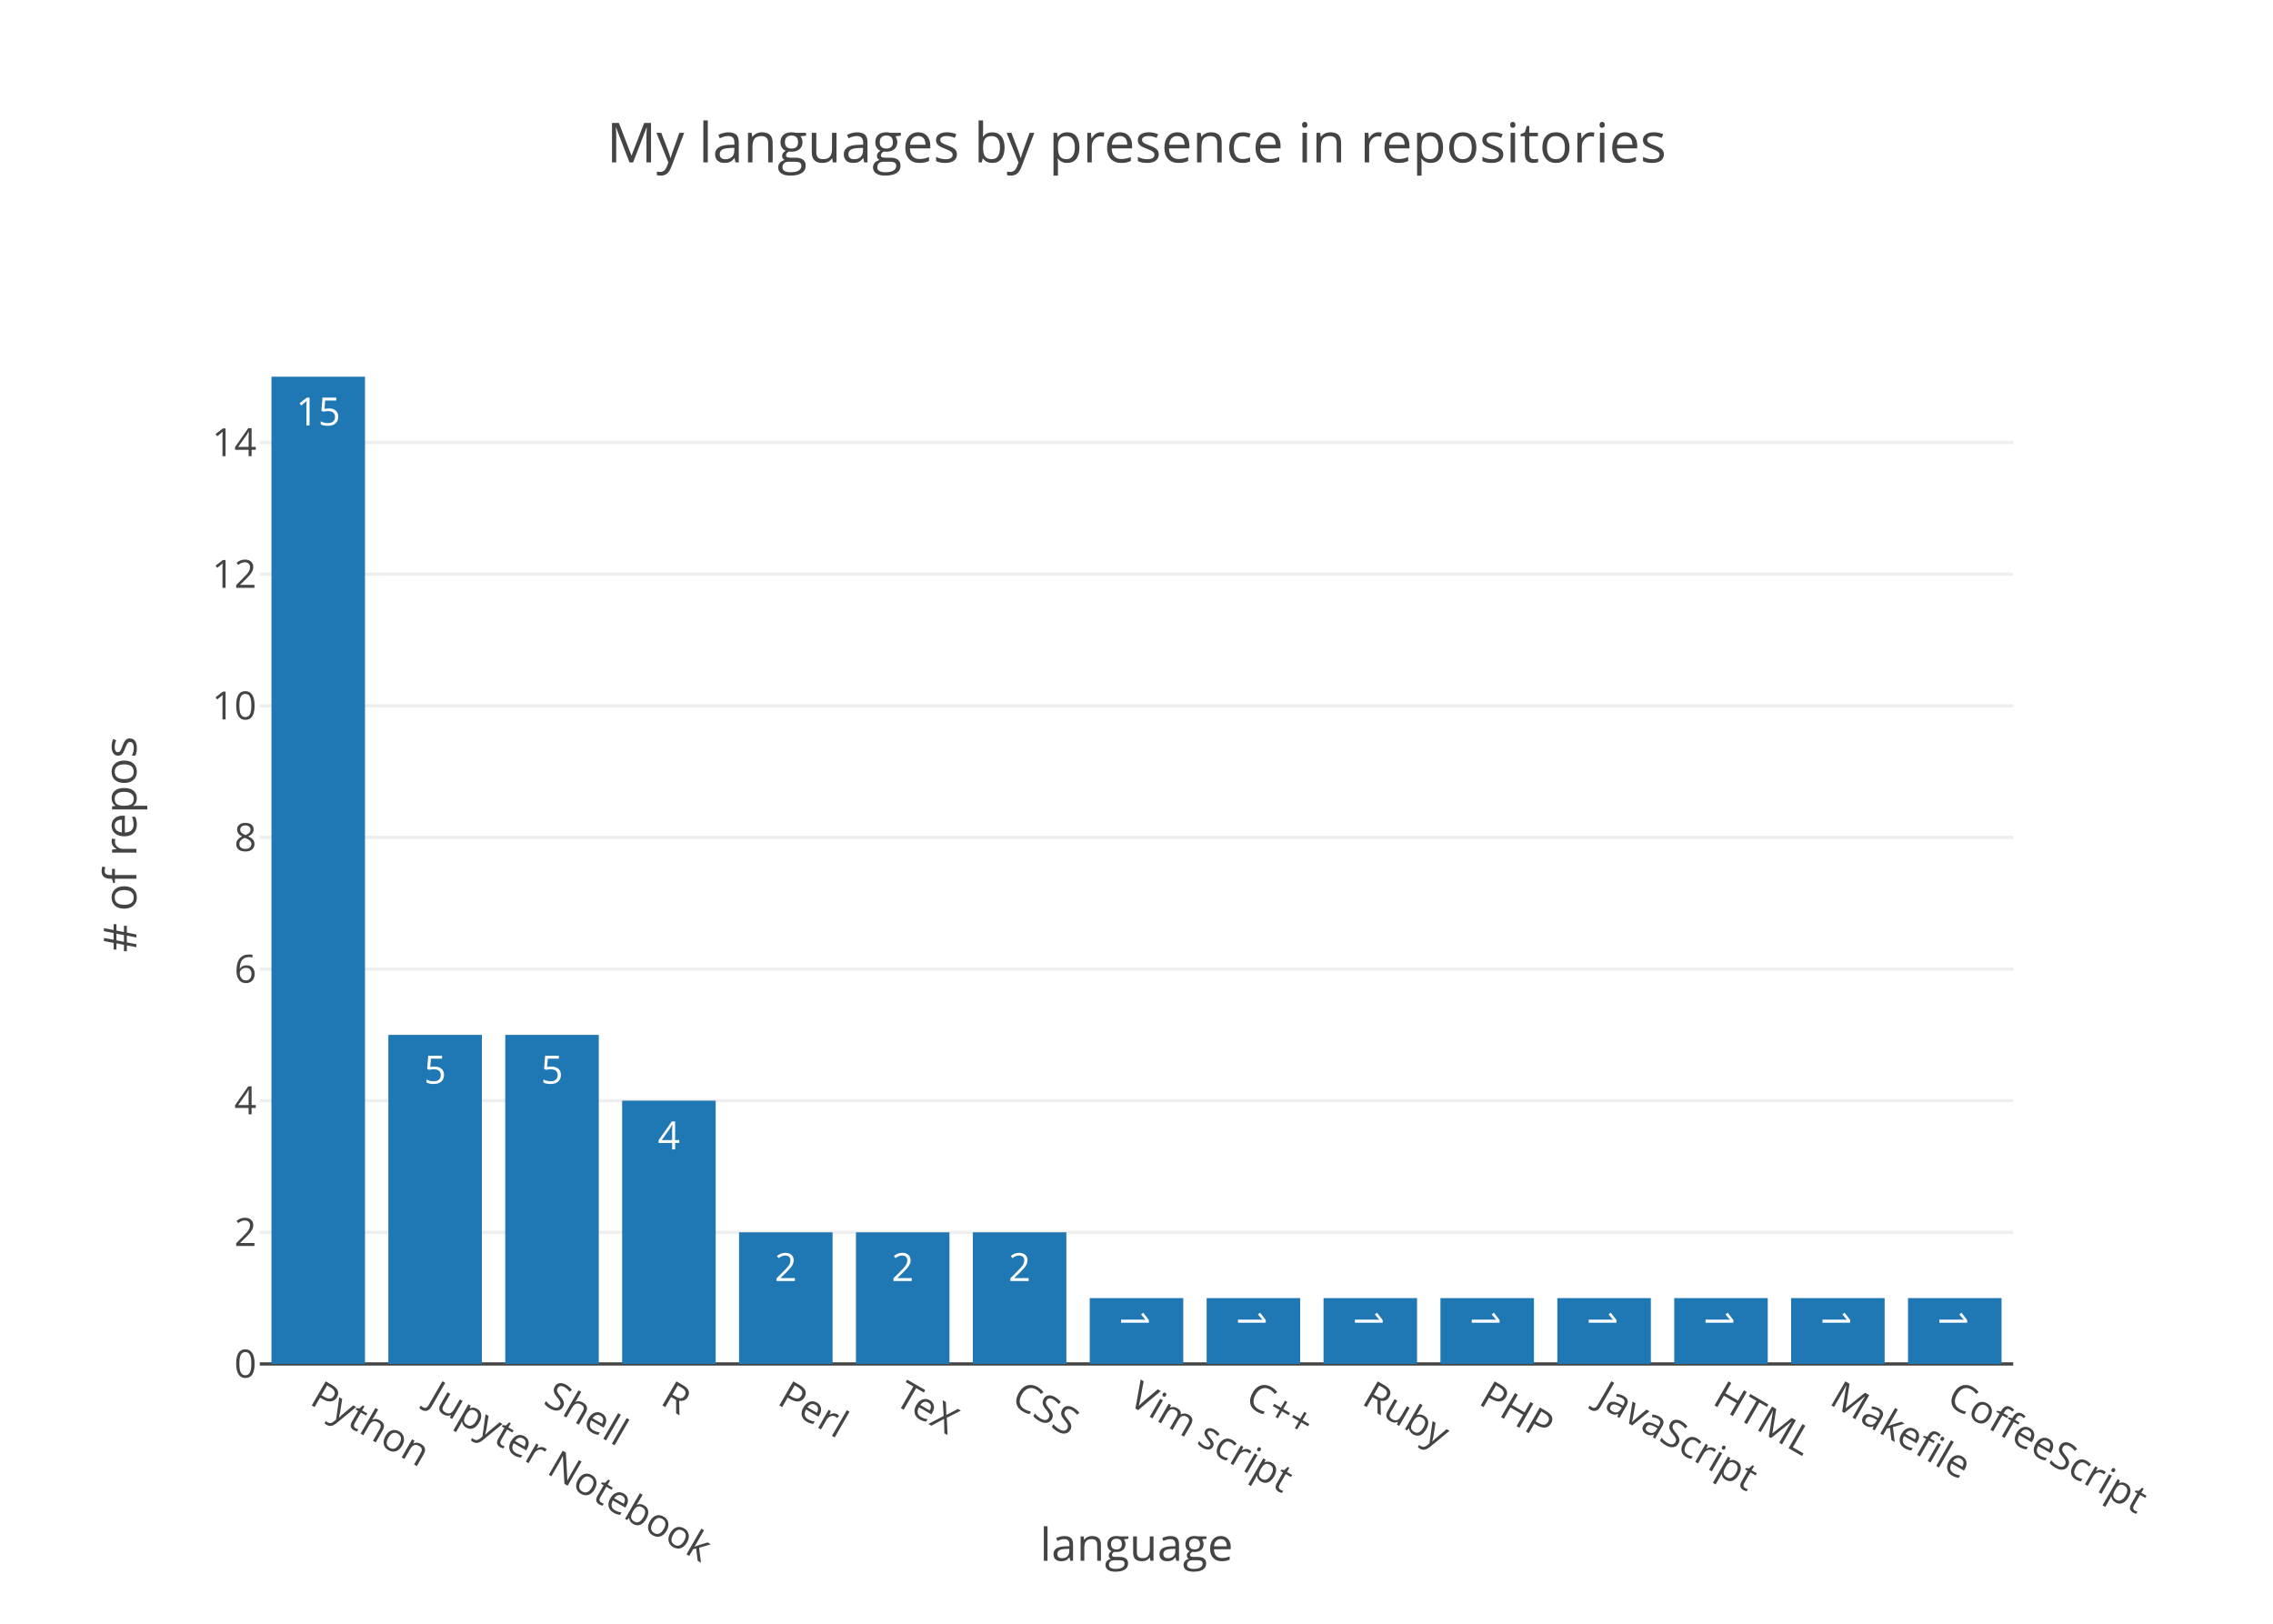
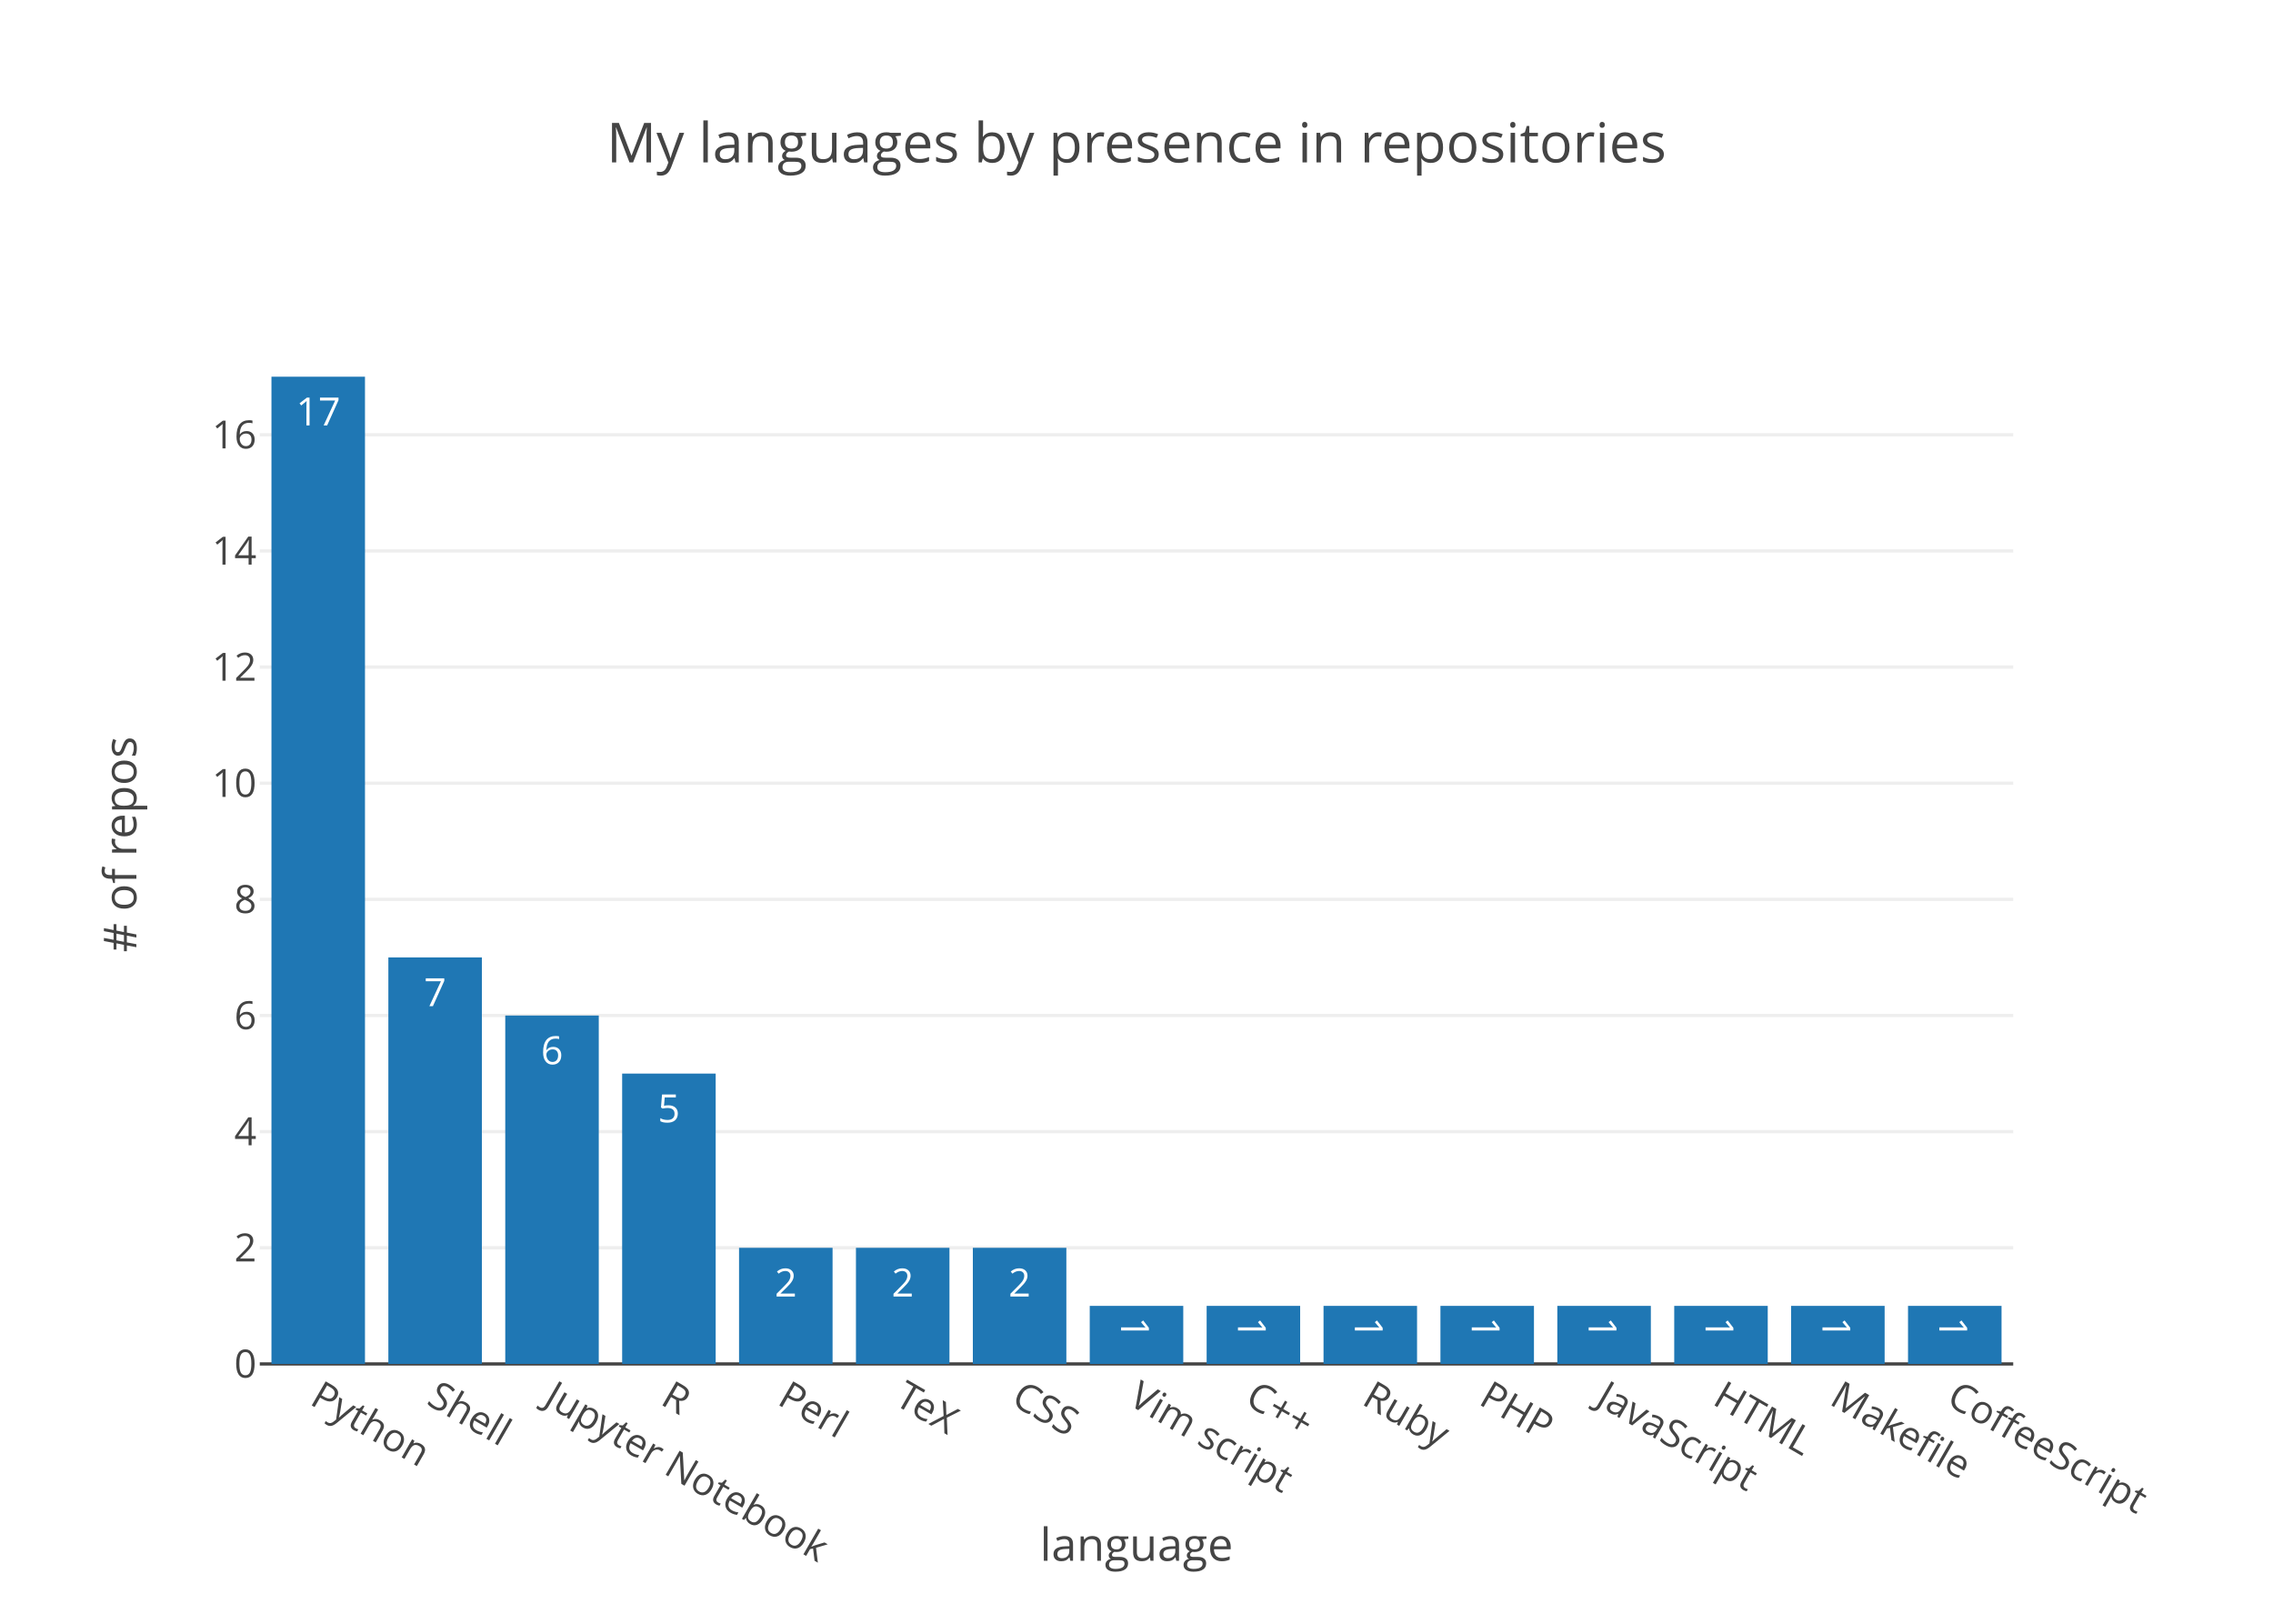
<svg xmlns="http://www.w3.org/2000/svg" class="main-svg" width="700" height="500" viewBox="0 0 700 500">
  <rect x="0" y="0" width="700" height="500" style="fill: rgb(255, 255, 255); fill-opacity: 1;" />
-   <defs id="defs-489fcb">
+   <defs id="defs-73d200">
    <g class="clips">
-       <clipPath id="clip489fcbxyplot" class="plotclip">
+       <clipPath id="clip73d200xyplot" class="plotclip">
        <rect width="540" height="320" />
      </clipPath>
-       <clipPath class="axesclip" id="clip489fcbx">
+       <clipPath class="axesclip" id="clip73d200x">
        <rect x="80" y="0" width="540" height="500" />
      </clipPath>
-       <clipPath class="axesclip" id="clip489fcby">
+       <clipPath class="axesclip" id="clip73d200y">
        <rect x="0" y="100" width="700" height="320" />
      </clipPath>
-       <clipPath class="axesclip" id="clip489fcbxy">
+       <clipPath class="axesclip" id="clip73d200xy">
        <rect x="80" y="100" width="540" height="320" />
      </clipPath>
    </g>
    <g class="gradients" />
  </defs>
  <g class="bglayer" />
  <g class="layer-below">
    <g class="imagelayer" />
    <g class="shapelayer" />
  </g>
  <g class="cartesianlayer">
    <g class="subplot xy">
      <g class="layer-subplot">
        <g class="shapelayer" />
        <g class="imagelayer" />
      </g>
      <g class="gridlayer">
        <g class="x" />
        <g class="y">
-           <path class="ygrid crisp" transform="translate(0,379.47)" d="M80,0h540" style="stroke: rgb(238, 238, 238); stroke-opacity: 1; stroke-width: 1px;" />
-           <path class="ygrid crisp" transform="translate(0,338.93)" d="M80,0h540" style="stroke: rgb(238, 238, 238); stroke-opacity: 1; stroke-width: 1px;" />
-           <path class="ygrid crisp" transform="translate(0,298.4)" d="M80,0h540" style="stroke: rgb(238, 238, 238); stroke-opacity: 1; stroke-width: 1px;" />
-           <path class="ygrid crisp" transform="translate(0,257.87)" d="M80,0h540" style="stroke: rgb(238, 238, 238); stroke-opacity: 1; stroke-width: 1px;" />
-           <path class="ygrid crisp" transform="translate(0,217.33)" d="M80,0h540" style="stroke: rgb(238, 238, 238); stroke-opacity: 1; stroke-width: 1px;" />
-           <path class="ygrid crisp" transform="translate(0,176.8)" d="M80,0h540" style="stroke: rgb(238, 238, 238); stroke-opacity: 1; stroke-width: 1px;" />
-           <path class="ygrid crisp" transform="translate(0,136.27)" d="M80,0h540" style="stroke: rgb(238, 238, 238); stroke-opacity: 1; stroke-width: 1px;" />
+           <path class="ygrid crisp" transform="translate(0,384.24)" d="M80,0h540" style="stroke: rgb(238, 238, 238); stroke-opacity: 1; stroke-width: 1px;" />
+           <path class="ygrid crisp" transform="translate(0,348.47)" d="M80,0h540" style="stroke: rgb(238, 238, 238); stroke-opacity: 1; stroke-width: 1px;" />
+           <path class="ygrid crisp" transform="translate(0,312.71)" d="M80,0h540" style="stroke: rgb(238, 238, 238); stroke-opacity: 1; stroke-width: 1px;" />
+           <path class="ygrid crisp" transform="translate(0,276.94)" d="M80,0h540" style="stroke: rgb(238, 238, 238); stroke-opacity: 1; stroke-width: 1px;" />
+           <path class="ygrid crisp" transform="translate(0,241.18)" d="M80,0h540" style="stroke: rgb(238, 238, 238); stroke-opacity: 1; stroke-width: 1px;" />
+           <path class="ygrid crisp" transform="translate(0,205.41)" d="M80,0h540" style="stroke: rgb(238, 238, 238); stroke-opacity: 1; stroke-width: 1px;" />
+           <path class="ygrid crisp" transform="translate(0,169.65)" d="M80,0h540" style="stroke: rgb(238, 238, 238); stroke-opacity: 1; stroke-width: 1px;" />
+           <path class="ygrid crisp" transform="translate(0,133.88)" d="M80,0h540" style="stroke: rgb(238, 238, 238); stroke-opacity: 1; stroke-width: 1px;" />
        </g>
      </g>
      <g class="zerolinelayer">
        <path class="yzl zl crisp" transform="translate(0,420)" d="M80,0h540" style="stroke: rgb(68, 68, 68); stroke-opacity: 1; stroke-width: 1px;" />
      </g>
      <path class="xlines-below" />
      <path class="ylines-below" />
      <g class="overlines-below" />
      <g class="xaxislayer-below" />
      <g class="yaxislayer-below" />
      <g class="overaxes-below" />
-       <g class="plot" transform="translate(80, 100)" clip-path="url(#clip489fcbxyplot)">
+       <g class="plot" transform="translate(80, 100)" clip-path="url(#clip73d200xyplot)">
        <g class="barlayer mlayer">
          <g class="trace bars" style="opacity: 1;">
            <g class="points">
              <g class="point">
                <path d="M3.6,320V16H32.4V320Z" style="vector-effect: non-scaling-stroke; opacity: 1; stroke-width: 0px; fill: rgb(31, 119, 180); fill-opacity: 1;" />
-                 <text class="bartext bartext-inside" transform="translate(18 31)" text-anchor="middle" data-notex="1" x="0" y="0" style="font-family: 'Open Sans', verdana, arial, sans-serif; font-size: 12px; fill: rgb(255, 255, 255); fill-opacity: 1; white-space: pre;">15</text>
-               </g>
-               <g class="point">
-                 <path d="M39.6,320V218.67H68.4V320Z" style="vector-effect: non-scaling-stroke; opacity: 1; stroke-width: 0px; fill: rgb(31, 119, 180); fill-opacity: 1;" />
-                 <text class="bartext bartext-inside" transform="translate(54 233.67)" text-anchor="middle" data-notex="1" x="0" y="0" style="font-family: 'Open Sans', verdana, arial, sans-serif; font-size: 12px; fill: rgb(255, 255, 255); fill-opacity: 1; white-space: pre;">5</text>
-               </g>
-               <g class="point">
-                 <path d="M75.6,320V218.67H104.4V320Z" style="vector-effect: non-scaling-stroke; opacity: 1; stroke-width: 0px; fill: rgb(31, 119, 180); fill-opacity: 1;" />
-                 <text class="bartext bartext-inside" transform="translate(90 233.67)" text-anchor="middle" data-notex="1" x="0" y="0" style="font-family: 'Open Sans', verdana, arial, sans-serif; font-size: 12px; fill: rgb(255, 255, 255); fill-opacity: 1; white-space: pre;">5</text>
-               </g>
-               <g class="point">
-                 <path d="M111.6,320V238.93H140.4V320Z" style="vector-effect: non-scaling-stroke; opacity: 1; stroke-width: 0px; fill: rgb(31, 119, 180); fill-opacity: 1;" />
-                 <text class="bartext bartext-inside" transform="translate(126 253.93)" text-anchor="middle" data-notex="1" x="0" y="0" style="font-family: 'Open Sans', verdana, arial, sans-serif; font-size: 12px; fill: rgb(255, 255, 255); fill-opacity: 1; white-space: pre;">4</text>
-               </g>
-               <g class="point">
-                 <path d="M147.6,320V279.47H176.4V320Z" style="vector-effect: non-scaling-stroke; opacity: 1; stroke-width: 0px; fill: rgb(31, 119, 180); fill-opacity: 1;" />
-                 <text class="bartext bartext-inside" transform="translate(162 294.47)" text-anchor="middle" data-notex="1" x="0" y="0" style="font-family: 'Open Sans', verdana, arial, sans-serif; font-size: 12px; fill: rgb(255, 255, 255); fill-opacity: 1; white-space: pre;">2</text>
-               </g>
-               <g class="point">
-                 <path d="M183.6,320V279.47H212.4V320Z" style="vector-effect: non-scaling-stroke; opacity: 1; stroke-width: 0px; fill: rgb(31, 119, 180); fill-opacity: 1;" />
-                 <text class="bartext bartext-inside" transform="translate(198 294.47)" text-anchor="middle" data-notex="1" x="0" y="0" style="font-family: 'Open Sans', verdana, arial, sans-serif; font-size: 12px; fill: rgb(255, 255, 255); fill-opacity: 1; white-space: pre;">2</text>
-               </g>
-               <g class="point">
-                 <path d="M219.6,320V279.47H248.4V320Z" style="vector-effect: non-scaling-stroke; opacity: 1; stroke-width: 0px; fill: rgb(31, 119, 180); fill-opacity: 1;" />
-                 <text class="bartext bartext-inside" transform="translate(234 294.47)" text-anchor="middle" data-notex="1" x="0" y="0" style="font-family: 'Open Sans', verdana, arial, sans-serif; font-size: 12px; fill: rgb(255, 255, 255); fill-opacity: 1; white-space: pre;">2</text>
-               </g>
-               <g class="point">
-                 <path d="M255.6,320V299.73H284.4V320Z" style="vector-effect: non-scaling-stroke; opacity: 1; stroke-width: 0px; fill: rgb(31, 119, 180); fill-opacity: 1;" />
-                 <text class="bartext bartext-inside" transform="translate(270 311.2925)rotate(90 0 -4.75) " text-anchor="middle" data-notex="1" x="0" y="0" style="font-family: 'Open Sans', verdana, arial, sans-serif; font-size: 12px; fill: rgb(255, 255, 255); fill-opacity: 1; white-space: pre;">1</text>
-               </g>
-               <g class="point">
-                 <path d="M291.6,320V299.73H320.4V320Z" style="vector-effect: non-scaling-stroke; opacity: 1; stroke-width: 0px; fill: rgb(31, 119, 180); fill-opacity: 1;" />
-                 <text class="bartext bartext-inside" transform="translate(306 311.2925)rotate(90 0 -4.75) " text-anchor="middle" data-notex="1" x="0" y="0" style="font-family: 'Open Sans', verdana, arial, sans-serif; font-size: 12px; fill: rgb(255, 255, 255); fill-opacity: 1; white-space: pre;">1</text>
-               </g>
-               <g class="point">
-                 <path d="M327.6,320V299.73H356.4V320Z" style="vector-effect: non-scaling-stroke; opacity: 1; stroke-width: 0px; fill: rgb(31, 119, 180); fill-opacity: 1;" />
-                 <text class="bartext bartext-inside" transform="translate(342 311.2925)rotate(90 0 -4.75) " text-anchor="middle" data-notex="1" x="0" y="0" style="font-family: 'Open Sans', verdana, arial, sans-serif; font-size: 12px; fill: rgb(255, 255, 255); fill-opacity: 1; white-space: pre;">1</text>
-               </g>
-               <g class="point">
-                 <path d="M363.6,320V299.73H392.4V320Z" style="vector-effect: non-scaling-stroke; opacity: 1; stroke-width: 0px; fill: rgb(31, 119, 180); fill-opacity: 1;" />
-                 <text class="bartext bartext-inside" transform="translate(378 311.2925)rotate(90 0 -4.75) " text-anchor="middle" data-notex="1" x="0" y="0" style="font-family: 'Open Sans', verdana, arial, sans-serif; font-size: 12px; fill: rgb(255, 255, 255); fill-opacity: 1; white-space: pre;">1</text>
-               </g>
-               <g class="point">
-                 <path d="M399.6,320V299.73H428.4V320Z" style="vector-effect: non-scaling-stroke; opacity: 1; stroke-width: 0px; fill: rgb(31, 119, 180); fill-opacity: 1;" />
-                 <text class="bartext bartext-inside" transform="translate(414 311.2925)rotate(90 0 -4.75) " text-anchor="middle" data-notex="1" x="0" y="0" style="font-family: 'Open Sans', verdana, arial, sans-serif; font-size: 12px; fill: rgb(255, 255, 255); fill-opacity: 1; white-space: pre;">1</text>
-               </g>
-               <g class="point">
-                 <path d="M435.6,320V299.73H464.4V320Z" style="vector-effect: non-scaling-stroke; opacity: 1; stroke-width: 0px; fill: rgb(31, 119, 180); fill-opacity: 1;" />
-                 <text class="bartext bartext-inside" transform="translate(450 311.2925)rotate(90 0 -4.75) " text-anchor="middle" data-notex="1" x="0" y="0" style="font-family: 'Open Sans', verdana, arial, sans-serif; font-size: 12px; fill: rgb(255, 255, 255); fill-opacity: 1; white-space: pre;">1</text>
-               </g>
-               <g class="point">
-                 <path d="M471.6,320V299.73H500.4V320Z" style="vector-effect: non-scaling-stroke; opacity: 1; stroke-width: 0px; fill: rgb(31, 119, 180); fill-opacity: 1;" />
-                 <text class="bartext bartext-inside" transform="translate(486 311.2925)rotate(90 0 -4.75) " text-anchor="middle" data-notex="1" x="0" y="0" style="font-family: 'Open Sans', verdana, arial, sans-serif; font-size: 12px; fill: rgb(255, 255, 255); fill-opacity: 1; white-space: pre;">1</text>
-               </g>
-               <g class="point">
-                 <path d="M507.6,320V299.73H536.4V320Z" style="vector-effect: non-scaling-stroke; opacity: 1; stroke-width: 0px; fill: rgb(31, 119, 180); fill-opacity: 1;" />
-                 <text class="bartext bartext-inside" transform="translate(522 311.2925)rotate(90 0 -4.75) " text-anchor="middle" data-notex="1" x="0" y="0" style="font-family: 'Open Sans', verdana, arial, sans-serif; font-size: 12px; fill: rgb(255, 255, 255); fill-opacity: 1; white-space: pre;">1</text>
+                 <text class="bartext bartext-inside" transform="translate(18 31)" text-anchor="middle" data-notex="1" x="0" y="0" style="font-family: 'Open Sans', verdana, arial, sans-serif; font-size: 12px; fill: rgb(255, 255, 255); fill-opacity: 1; white-space: pre;">17</text>
+               </g>
+               <g class="point">
+                 <path d="M39.6,320V194.82H68.4V320Z" style="vector-effect: non-scaling-stroke; opacity: 1; stroke-width: 0px; fill: rgb(31, 119, 180); fill-opacity: 1;" />
+                 <text class="bartext bartext-inside" transform="translate(54 209.82)" text-anchor="middle" data-notex="1" x="0" y="0" style="font-family: 'Open Sans', verdana, arial, sans-serif; font-size: 12px; fill: rgb(255, 255, 255); fill-opacity: 1; white-space: pre;">7</text>
+               </g>
+               <g class="point">
+                 <path d="M75.6,320V212.71H104.4V320Z" style="vector-effect: non-scaling-stroke; opacity: 1; stroke-width: 0px; fill: rgb(31, 119, 180); fill-opacity: 1;" />
+                 <text class="bartext bartext-inside" transform="translate(90 227.71)" text-anchor="middle" data-notex="1" x="0" y="0" style="font-family: 'Open Sans', verdana, arial, sans-serif; font-size: 12px; fill: rgb(255, 255, 255); fill-opacity: 1; white-space: pre;">6</text>
+               </g>
+               <g class="point">
+                 <path d="M111.6,320V230.59H140.4V320Z" style="vector-effect: non-scaling-stroke; opacity: 1; stroke-width: 0px; fill: rgb(31, 119, 180); fill-opacity: 1;" />
+                 <text class="bartext bartext-inside" transform="translate(126 245.59)" text-anchor="middle" data-notex="1" x="0" y="0" style="font-family: 'Open Sans', verdana, arial, sans-serif; font-size: 12px; fill: rgb(255, 255, 255); fill-opacity: 1; white-space: pre;">5</text>
+               </g>
+               <g class="point">
+                 <path d="M147.6,320V284.24H176.4V320Z" style="vector-effect: non-scaling-stroke; opacity: 1; stroke-width: 0px; fill: rgb(31, 119, 180); fill-opacity: 1;" />
+                 <text class="bartext bartext-inside" transform="translate(162 299.24)" text-anchor="middle" data-notex="1" x="0" y="0" style="font-family: 'Open Sans', verdana, arial, sans-serif; font-size: 12px; fill: rgb(255, 255, 255); fill-opacity: 1; white-space: pre;">2</text>
+               </g>
+               <g class="point">
+                 <path d="M183.6,320V284.24H212.4V320Z" style="vector-effect: non-scaling-stroke; opacity: 1; stroke-width: 0px; fill: rgb(31, 119, 180); fill-opacity: 1;" />
+                 <text class="bartext bartext-inside" transform="translate(198 299.24)" text-anchor="middle" data-notex="1" x="0" y="0" style="font-family: 'Open Sans', verdana, arial, sans-serif; font-size: 12px; fill: rgb(255, 255, 255); fill-opacity: 1; white-space: pre;">2</text>
+               </g>
+               <g class="point">
+                 <path d="M219.6,320V284.24H248.4V320Z" style="vector-effect: non-scaling-stroke; opacity: 1; stroke-width: 0px; fill: rgb(31, 119, 180); fill-opacity: 1;" />
+                 <text class="bartext bartext-inside" transform="translate(234 299.24)" text-anchor="middle" data-notex="1" x="0" y="0" style="font-family: 'Open Sans', verdana, arial, sans-serif; font-size: 12px; fill: rgb(255, 255, 255); fill-opacity: 1; white-space: pre;">2</text>
+               </g>
+               <g class="point">
+                 <path d="M255.6,320V302.12H284.4V320Z" style="vector-effect: non-scaling-stroke; opacity: 1; stroke-width: 0px; fill: rgb(31, 119, 180); fill-opacity: 1;" />
+                 <text class="bartext bartext-inside" transform="translate(270 313.6825)rotate(90 0 -4.75) " text-anchor="middle" data-notex="1" x="0" y="0" style="font-family: 'Open Sans', verdana, arial, sans-serif; font-size: 12px; fill: rgb(255, 255, 255); fill-opacity: 1; white-space: pre;">1</text>
+               </g>
+               <g class="point">
+                 <path d="M291.6,320V302.12H320.4V320Z" style="vector-effect: non-scaling-stroke; opacity: 1; stroke-width: 0px; fill: rgb(31, 119, 180); fill-opacity: 1;" />
+                 <text class="bartext bartext-inside" transform="translate(306 313.6825)rotate(90 0 -4.75) " text-anchor="middle" data-notex="1" x="0" y="0" style="font-family: 'Open Sans', verdana, arial, sans-serif; font-size: 12px; fill: rgb(255, 255, 255); fill-opacity: 1; white-space: pre;">1</text>
+               </g>
+               <g class="point">
+                 <path d="M327.6,320V302.12H356.4V320Z" style="vector-effect: non-scaling-stroke; opacity: 1; stroke-width: 0px; fill: rgb(31, 119, 180); fill-opacity: 1;" />
+                 <text class="bartext bartext-inside" transform="translate(342 313.6825)rotate(90 0 -4.75) " text-anchor="middle" data-notex="1" x="0" y="0" style="font-family: 'Open Sans', verdana, arial, sans-serif; font-size: 12px; fill: rgb(255, 255, 255); fill-opacity: 1; white-space: pre;">1</text>
+               </g>
+               <g class="point">
+                 <path d="M363.6,320V302.12H392.4V320Z" style="vector-effect: non-scaling-stroke; opacity: 1; stroke-width: 0px; fill: rgb(31, 119, 180); fill-opacity: 1;" />
+                 <text class="bartext bartext-inside" transform="translate(378 313.6825)rotate(90 0 -4.75) " text-anchor="middle" data-notex="1" x="0" y="0" style="font-family: 'Open Sans', verdana, arial, sans-serif; font-size: 12px; fill: rgb(255, 255, 255); fill-opacity: 1; white-space: pre;">1</text>
+               </g>
+               <g class="point">
+                 <path d="M399.6,320V302.12H428.4V320Z" style="vector-effect: non-scaling-stroke; opacity: 1; stroke-width: 0px; fill: rgb(31, 119, 180); fill-opacity: 1;" />
+                 <text class="bartext bartext-inside" transform="translate(414 313.6825)rotate(90 0 -4.75) " text-anchor="middle" data-notex="1" x="0" y="0" style="font-family: 'Open Sans', verdana, arial, sans-serif; font-size: 12px; fill: rgb(255, 255, 255); fill-opacity: 1; white-space: pre;">1</text>
+               </g>
+               <g class="point">
+                 <path d="M435.6,320V302.12H464.4V320Z" style="vector-effect: non-scaling-stroke; opacity: 1; stroke-width: 0px; fill: rgb(31, 119, 180); fill-opacity: 1;" />
+                 <text class="bartext bartext-inside" transform="translate(450 313.6825)rotate(90 0 -4.75) " text-anchor="middle" data-notex="1" x="0" y="0" style="font-family: 'Open Sans', verdana, arial, sans-serif; font-size: 12px; fill: rgb(255, 255, 255); fill-opacity: 1; white-space: pre;">1</text>
+               </g>
+               <g class="point">
+                 <path d="M471.6,320V302.12H500.4V320Z" style="vector-effect: non-scaling-stroke; opacity: 1; stroke-width: 0px; fill: rgb(31, 119, 180); fill-opacity: 1;" />
+                 <text class="bartext bartext-inside" transform="translate(486 313.6825)rotate(90 0 -4.75) " text-anchor="middle" data-notex="1" x="0" y="0" style="font-family: 'Open Sans', verdana, arial, sans-serif; font-size: 12px; fill: rgb(255, 255, 255); fill-opacity: 1; white-space: pre;">1</text>
+               </g>
+               <g class="point">
+                 <path d="M507.6,320V302.12H536.4V320Z" style="vector-effect: non-scaling-stroke; opacity: 1; stroke-width: 0px; fill: rgb(31, 119, 180); fill-opacity: 1;" />
+                 <text class="bartext bartext-inside" transform="translate(522 313.6825)rotate(90 0 -4.75) " text-anchor="middle" data-notex="1" x="0" y="0" style="font-family: 'Open Sans', verdana, arial, sans-serif; font-size: 12px; fill: rgb(255, 255, 255); fill-opacity: 1; white-space: pre;">1</text>
              </g>
            </g>
          </g>
        </g>
      </g>
      <g class="overplot" />
      <path class="xlines-above crisp" d="M0,0" style="fill: none;" />
      <path class="ylines-above crisp" d="M0,0" style="fill: none;" />
      <g class="overlines-above" />
      <g class="xaxislayer-above">
        <g class="xtick">
          <text text-anchor="start" x="0" y="433" transform="translate(98,0) rotate(30,0,427)" style="font-family: 'Open Sans', verdana, arial, sans-serif; font-size: 12px; fill: rgb(68, 68, 68); fill-opacity: 1; white-space: pre;">Python</text>
        </g>
        <g class="xtick">
-           <text text-anchor="start" x="0" y="433" transform="translate(134,0) rotate(30,0,427)" style="font-family: 'Open Sans', verdana, arial, sans-serif; font-size: 12px; fill: rgb(68, 68, 68); fill-opacity: 1; white-space: pre;">Jupyter Notebook</text>
-         </g>
-         <g class="xtick">
-           <text text-anchor="start" x="0" y="433" transform="translate(170,0) rotate(30,0,427)" style="font-family: 'Open Sans', verdana, arial, sans-serif; font-size: 12px; fill: rgb(68, 68, 68); fill-opacity: 1; white-space: pre;">Shell</text>
+           <text text-anchor="start" x="0" y="433" transform="translate(134,0) rotate(30,0,427)" style="font-family: 'Open Sans', verdana, arial, sans-serif; font-size: 12px; fill: rgb(68, 68, 68); fill-opacity: 1; white-space: pre;">Shell</text>
+         </g>
+         <g class="xtick">
+           <text text-anchor="start" x="0" y="433" transform="translate(170,0) rotate(30,0,427)" style="font-family: 'Open Sans', verdana, arial, sans-serif; font-size: 12px; fill: rgb(68, 68, 68); fill-opacity: 1; white-space: pre;">Jupyter Notebook</text>
        </g>
        <g class="xtick">
          <text text-anchor="start" x="0" y="433" transform="translate(206,0) rotate(30,0,427)" style="font-family: 'Open Sans', verdana, arial, sans-serif; font-size: 12px; fill: rgb(68, 68, 68); fill-opacity: 1; white-space: pre;">R</text>
        </g>
        <g class="xtick">
          <text text-anchor="start" x="0" y="433" transform="translate(242,0) rotate(30,0,427)" style="font-family: 'Open Sans', verdana, arial, sans-serif; font-size: 12px; fill: rgb(68, 68, 68); fill-opacity: 1; white-space: pre;">Perl</text>
        </g>
        <g class="xtick">
          <text text-anchor="start" x="0" y="433" transform="translate(278,0) rotate(30,0,427)" style="font-family: 'Open Sans', verdana, arial, sans-serif; font-size: 12px; fill: rgb(68, 68, 68); fill-opacity: 1; white-space: pre;">TeX</text>
        </g>
        <g class="xtick">
          <text text-anchor="start" x="0" y="433" transform="translate(314,0) rotate(30,0,427)" style="font-family: 'Open Sans', verdana, arial, sans-serif; font-size: 12px; fill: rgb(68, 68, 68); fill-opacity: 1; white-space: pre;">CSS</text>
        </g>
        <g class="xtick">
          <text text-anchor="start" x="0" y="433" transform="translate(350,0) rotate(30,0,427)" style="font-family: 'Open Sans', verdana, arial, sans-serif; font-size: 12px; fill: rgb(68, 68, 68); fill-opacity: 1; white-space: pre;">Vim script</text>
        </g>
        <g class="xtick">
          <text text-anchor="start" x="0" y="433" transform="translate(386,0) rotate(30,0,427)" style="font-family: 'Open Sans', verdana, arial, sans-serif; font-size: 12px; fill: rgb(68, 68, 68); fill-opacity: 1; white-space: pre;">C++</text>
        </g>
        <g class="xtick">
          <text text-anchor="start" x="0" y="433" transform="translate(422,0) rotate(30,0,427)" style="font-family: 'Open Sans', verdana, arial, sans-serif; font-size: 12px; fill: rgb(68, 68, 68); fill-opacity: 1; white-space: pre;">Ruby</text>
        </g>
        <g class="xtick">
          <text text-anchor="start" x="0" y="433" transform="translate(458,0) rotate(30,0,427)" style="font-family: 'Open Sans', verdana, arial, sans-serif; font-size: 12px; fill: rgb(68, 68, 68); fill-opacity: 1; white-space: pre;">PHP</text>
        </g>
        <g class="xtick">
          <text text-anchor="start" x="0" y="433" transform="translate(494,0) rotate(30,0,427)" style="font-family: 'Open Sans', verdana, arial, sans-serif; font-size: 12px; fill: rgb(68, 68, 68); fill-opacity: 1; white-space: pre;">JavaScript</text>
        </g>
        <g class="xtick">
          <text text-anchor="start" x="0" y="433" transform="translate(530,0) rotate(30,0,427)" style="font-family: 'Open Sans', verdana, arial, sans-serif; font-size: 12px; fill: rgb(68, 68, 68); fill-opacity: 1; white-space: pre;">HTML</text>
        </g>
        <g class="xtick">
          <text text-anchor="start" x="0" y="433" transform="translate(566,0) rotate(30,0,427)" style="font-family: 'Open Sans', verdana, arial, sans-serif; font-size: 12px; fill: rgb(68, 68, 68); fill-opacity: 1; white-space: pre;">Makefile</text>
        </g>
        <g class="xtick">
          <text text-anchor="start" x="0" y="433" transform="translate(602,0) rotate(30,0,427)" style="font-family: 'Open Sans', verdana, arial, sans-serif; font-size: 12px; fill: rgb(68, 68, 68); fill-opacity: 1; white-space: pre;">CoffeeScript</text>
        </g>
      </g>
      <g class="yaxislayer-above">
        <g class="ytick">
          <text text-anchor="end" x="79" y="4.2" transform="translate(0,420)" style="font-family: 'Open Sans', verdana, arial, sans-serif; font-size: 12px; fill: rgb(68, 68, 68); fill-opacity: 1; white-space: pre;">0</text>
        </g>
        <g class="ytick">
-           <text text-anchor="end" x="79" y="4.2" transform="translate(0,379.47)" style="font-family: 'Open Sans', verdana, arial, sans-serif; font-size: 12px; fill: rgb(68, 68, 68); fill-opacity: 1; white-space: pre;">2</text>
-         </g>
-         <g class="ytick">
-           <text text-anchor="end" x="79" y="4.2" transform="translate(0,338.93)" style="font-family: 'Open Sans', verdana, arial, sans-serif; font-size: 12px; fill: rgb(68, 68, 68); fill-opacity: 1; white-space: pre;">4</text>
-         </g>
-         <g class="ytick">
-           <text text-anchor="end" x="79" y="4.2" transform="translate(0,298.4)" style="font-family: 'Open Sans', verdana, arial, sans-serif; font-size: 12px; fill: rgb(68, 68, 68); fill-opacity: 1; white-space: pre;">6</text>
-         </g>
-         <g class="ytick">
-           <text text-anchor="end" x="79" y="4.2" transform="translate(0,257.87)" style="font-family: 'Open Sans', verdana, arial, sans-serif; font-size: 12px; fill: rgb(68, 68, 68); fill-opacity: 1; white-space: pre;">8</text>
-         </g>
-         <g class="ytick">
-           <text text-anchor="end" x="79" y="4.2" transform="translate(0,217.33)" style="font-family: 'Open Sans', verdana, arial, sans-serif; font-size: 12px; fill: rgb(68, 68, 68); fill-opacity: 1; white-space: pre;">10</text>
-         </g>
-         <g class="ytick">
-           <text text-anchor="end" x="79" y="4.2" transform="translate(0,176.8)" style="font-family: 'Open Sans', verdana, arial, sans-serif; font-size: 12px; fill: rgb(68, 68, 68); fill-opacity: 1; white-space: pre;">12</text>
-         </g>
-         <g class="ytick">
-           <text text-anchor="end" x="79" y="4.2" transform="translate(0,136.27)" style="font-family: 'Open Sans', verdana, arial, sans-serif; font-size: 12px; fill: rgb(68, 68, 68); fill-opacity: 1; white-space: pre;">14</text>
+           <text text-anchor="end" x="79" y="4.2" transform="translate(0,384.24)" style="font-family: 'Open Sans', verdana, arial, sans-serif; font-size: 12px; fill: rgb(68, 68, 68); fill-opacity: 1; white-space: pre;">2</text>
+         </g>
+         <g class="ytick">
+           <text text-anchor="end" x="79" y="4.2" transform="translate(0,348.47)" style="font-family: 'Open Sans', verdana, arial, sans-serif; font-size: 12px; fill: rgb(68, 68, 68); fill-opacity: 1; white-space: pre;">4</text>
+         </g>
+         <g class="ytick">
+           <text text-anchor="end" x="79" y="4.2" transform="translate(0,312.71)" style="font-family: 'Open Sans', verdana, arial, sans-serif; font-size: 12px; fill: rgb(68, 68, 68); fill-opacity: 1; white-space: pre;">6</text>
+         </g>
+         <g class="ytick">
+           <text text-anchor="end" x="79" y="4.2" transform="translate(0,276.94)" style="font-family: 'Open Sans', verdana, arial, sans-serif; font-size: 12px; fill: rgb(68, 68, 68); fill-opacity: 1; white-space: pre;">8</text>
+         </g>
+         <g class="ytick">
+           <text text-anchor="end" x="79" y="4.2" transform="translate(0,241.18)" style="font-family: 'Open Sans', verdana, arial, sans-serif; font-size: 12px; fill: rgb(68, 68, 68); fill-opacity: 1; white-space: pre;">10</text>
+         </g>
+         <g class="ytick">
+           <text text-anchor="end" x="79" y="4.2" transform="translate(0,205.41)" style="font-family: 'Open Sans', verdana, arial, sans-serif; font-size: 12px; fill: rgb(68, 68, 68); fill-opacity: 1; white-space: pre;">12</text>
+         </g>
+         <g class="ytick">
+           <text text-anchor="end" x="79" y="4.2" transform="translate(0,169.65)" style="font-family: 'Open Sans', verdana, arial, sans-serif; font-size: 12px; fill: rgb(68, 68, 68); fill-opacity: 1; white-space: pre;">14</text>
+         </g>
+         <g class="ytick">
+           <text text-anchor="end" x="79" y="4.2" transform="translate(0,133.88)" style="font-family: 'Open Sans', verdana, arial, sans-serif; font-size: 12px; fill: rgb(68, 68, 68); fill-opacity: 1; white-space: pre;">16</text>
        </g>
      </g>
      <g class="overaxes-above" />
    </g>
  </g>
  <g class="polarlayer" />
  <g class="ternarylayer" />
  <g class="geolayer" />
  <g class="pielayer" />
  <g class="glimages" />
-   <defs id="topdefs-489fcb">
+   <defs id="topdefs-73d200">
    <g class="clips" />
  </defs>
  <g class="layer-above">
    <g class="imagelayer" />
    <g class="shapelayer" />
  </g>
  <g class="infolayer">
    <g class="g-gtitle">
      <text class="gtitle" x="350" y="50" text-anchor="middle" dy="0em" style="font-family: 'Open Sans', verdana, arial, sans-serif; font-size: 17px; fill: rgb(68, 68, 68); opacity: 1; font-weight: normal; white-space: pre;">My languages by presence in repositories</text>
    </g>
    <g class="g-xtitle" transform="translate(0,8.611328)">
      <text class="xtitle" x="350" y="472" text-anchor="middle" style="font-family: 'Open Sans', verdana, arial, sans-serif; font-size: 14px; fill: rgb(68, 68, 68); opacity: 1; font-weight: normal; white-space: pre;">language</text>
    </g>
    <g class="g-ytitle">
      <text class="ytitle" transform="rotate(-90,42,260)" x="42" y="260" text-anchor="middle" style="font-family: 'Open Sans', verdana, arial, sans-serif; font-size: 14px; fill: rgb(68, 68, 68); opacity: 1; font-weight: normal; white-space: pre;"># of repos</text>
    </g>
  </g>
</svg>
